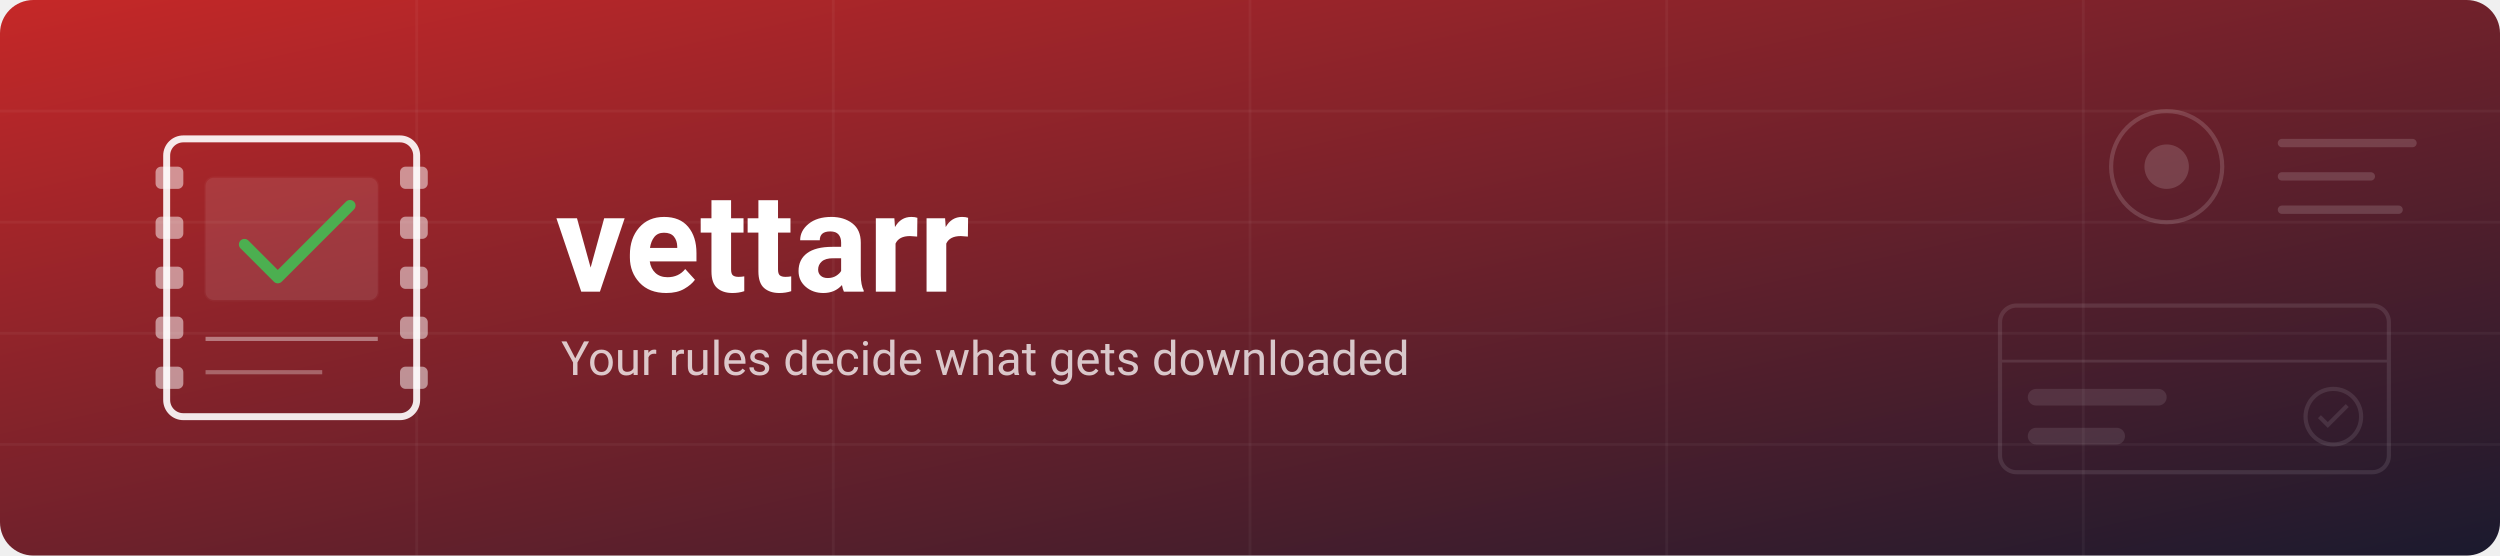
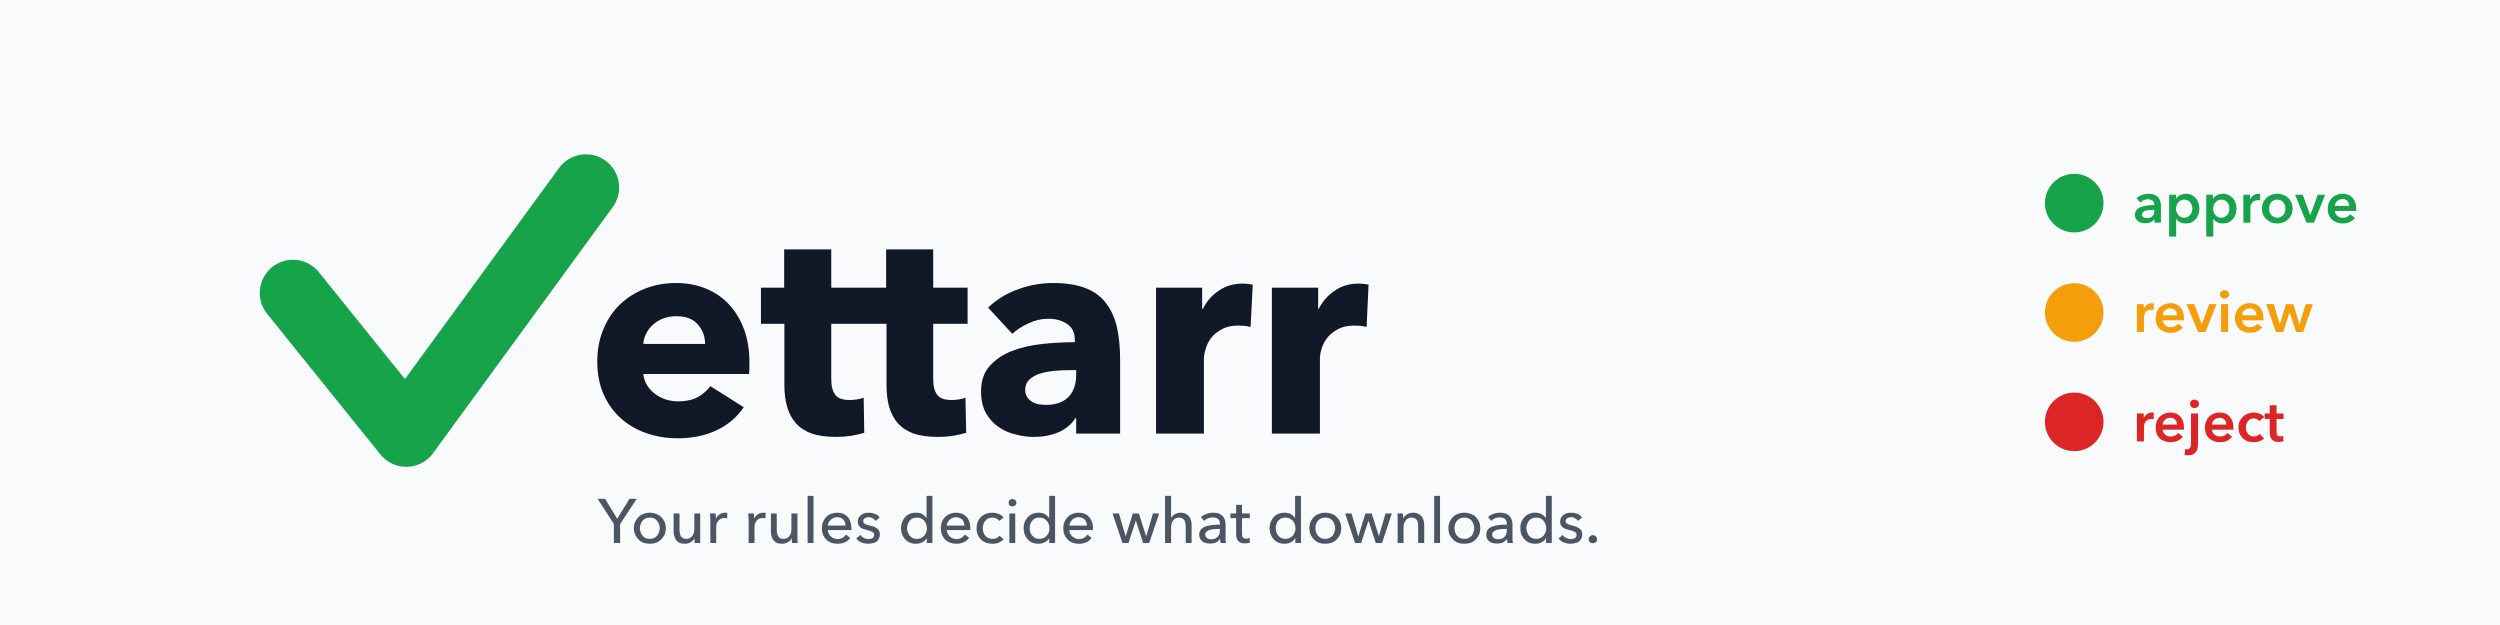
- <svg xmlns="http://www.w3.org/2000/svg" viewBox="0 0 900 200" width="900" height="200">
-   <defs>
-     <linearGradient id="bg" x1="0%" y1="0%" x2="100%" y2="100%">
-       <stop offset="0%" style="stop-color:#C62828" />
-       <stop offset="100%" style="stop-color:#1A1A2E" />
-     </linearGradient>
-     <linearGradient id="accent" x1="0%" y1="0%" x2="0%" y2="100%">
-       <stop offset="0%" style="stop-color:#FF8A80;stop-opacity:0.3" />
-       <stop offset="100%" style="stop-color:#FF8A80;stop-opacity:0" />
-     </linearGradient>
-   </defs>
-   <rect width="900" height="200" rx="12" fill="url(#bg)" />
-   <g stroke="white" stroke-opacity="0.04" stroke-width="1">
-     <line x1="0" y1="40" x2="900" y2="40" />
-     <line x1="0" y1="80" x2="900" y2="80" />
-     <line x1="0" y1="120" x2="900" y2="120" />
-     <line x1="0" y1="160" x2="900" y2="160" />
-     <line x1="150" y1="0" x2="150" y2="200" />
-     <line x1="300" y1="0" x2="300" y2="200" />
-     <line x1="450" y1="0" x2="450" y2="200" />
-     <line x1="600" y1="0" x2="600" y2="200" />
-     <line x1="750" y1="0" x2="750" y2="200" />
-   </g>
-   <g transform="translate(60, 50)">
-     <rect x="0" y="0" width="90" height="100" rx="6" fill="none" stroke="white" stroke-width="2.5" opacity="0.9" />
-     <rect x="-4" y="10" width="10" height="8" rx="2" fill="white" opacity="0.5" />
-     <rect x="-4" y="28" width="10" height="8" rx="2" fill="white" opacity="0.5" />
-     <rect x="-4" y="46" width="10" height="8" rx="2" fill="white" opacity="0.5" />
-     <rect x="-4" y="64" width="10" height="8" rx="2" fill="white" opacity="0.5" />
-     <rect x="-4" y="82" width="10" height="8" rx="2" fill="white" opacity="0.5" />
-     <rect x="84" y="10" width="10" height="8" rx="2" fill="white" opacity="0.5" />
-     <rect x="84" y="28" width="10" height="8" rx="2" fill="white" opacity="0.5" />
-     <rect x="84" y="46" width="10" height="8" rx="2" fill="white" opacity="0.5" />
-     <rect x="84" y="64" width="10" height="8" rx="2" fill="white" opacity="0.5" />
-     <rect x="84" y="82" width="10" height="8" rx="2" fill="white" opacity="0.5" />
-     <rect x="14" y="14" width="62" height="44" rx="3" fill="white" opacity="0.1" stroke="white" stroke-width="1" stroke-opacity="0.3" />
-     <polyline points="28,38 40,50 66,24" fill="none" stroke="#4CAF50" stroke-width="4" stroke-linecap="round" stroke-linejoin="round" />
-     <line x1="14" y1="72" x2="76" y2="72" stroke="white" stroke-width="1.5" opacity="0.4" />
-     <line x1="14" y1="84" x2="56" y2="84" stroke="white" stroke-width="1.5" opacity="0.3" />
-   </g>
-   <text x="200" y="105" font-family="'Segoe UI', Roboto, 'Helvetica Neue', Arial, sans-serif" font-size="50" font-weight="bold" fill="white">vettarr</text>
-   <text x="202" y="135" font-family="'Segoe UI', Roboto, 'Helvetica Neue', Arial, sans-serif" font-size="17" fill="white" opacity="0.75">Your rules decide what gets downloaded</text>
-   <g transform="translate(740, 30)" opacity="0.15">
-     <circle cx="40" cy="30" r="20" fill="none" stroke="white" stroke-width="1.5" />
-     <circle cx="40" cy="30" r="8" fill="white" />
-     <rect x="80" y="20" width="50" height="3" rx="1.5" fill="white" />
-     <rect x="80" y="32" width="35" height="3" rx="1.5" fill="white" />
-     <rect x="80" y="44" width="45" height="3" rx="1.5" fill="white" />
-   </g>
-   <g transform="translate(720, 110)" opacity="0.1">
-     <rect x="0" y="0" width="140" height="60" rx="6" fill="none" stroke="white" stroke-width="1.5" />
-     <line x1="0" y1="20" x2="140" y2="20" stroke="white" stroke-width="1" />
-     <rect x="10" y="30" width="50" height="6" rx="3" fill="white" />
-     <rect x="10" y="44" width="35" height="6" rx="3" fill="white" />
-     <circle cx="120" cy="40" r="10" fill="none" stroke="white" stroke-width="1.5" />
-     <polyline points="115,40 118,43 125,36" fill="none" stroke="white" stroke-width="1.5" />
-   </g>
+ <svg xmlns="http://www.w3.org/2000/svg" viewBox="0 0 1280 320" width="1280" height="320">
+   <rect width="1280" height="320" fill="#F9FAFB" />
+   <path d="M150 150 L208 222 L300 96" fill="none" stroke="#16A34A" stroke-width="34" stroke-linecap="round" stroke-linejoin="round" />
+   <path d="M61.0 -45.9Q61.0 -51.7 57.3 -55.9Q53.6 -60.1 46.3 -60.1Q42.7 -60.1 39.7 -59.0Q36.7 -57.9 34.5 -55.9Q32.2 -54.0 30.9 -51.3Q29.5 -48.7 29.4 -45.9ZM83.7 -36.4Q83.7 -34.9 83.7 -33.4Q83.7 -31.9 83.5 -30.5H29.4Q29.7 -27.4 31.2 -24.9Q32.8 -22.3 35.3 -20.4Q37.8 -18.5 40.8 -17.5Q43.9 -16.5 47.2 -16.5Q53.1 -16.5 57.1 -18.6Q61.1 -20.8 63.7 -24.3L80.8 -13.5Q75.6 -5.8 66.9 -1.7Q58.3 2.4 46.9 2.4Q38.5 2.4 31.0 -0.2Q23.5 -2.8 17.9 -7.8Q12.2 -12.9 9.0 -20.2Q5.8 -27.5 5.8 -37.0Q5.8 -46.1 9.0 -53.6Q12.1 -61.0 17.5 -66.2Q22.9 -71.3 30.2 -74.2Q37.6 -77.1 46.1 -77.1Q54.4 -77.1 61.3 -74.3Q68.2 -71.5 73.1 -66.3Q78.1 -61.0 80.9 -53.5Q83.7 -46.0 83.7 -36.4Z M125.6 -56.2V-27.7Q125.6 -22.5 127.7 -19.8Q129.7 -17.2 135.0 -17.2Q136.7 -17.2 138.8 -17.5Q140.8 -17.8 142.2 -18.4L142.5 -0.4Q139.9 0.4 136.0 1.1Q132.1 1.7 128.2 1.7Q120.7 1.7 115.6 -0.0Q110.5 -1.9 107.4 -5.4Q104.3 -9.0 103.0 -13.8Q101.6 -18.7 101.6 -24.7V-56.2H89.6V-74.7H101.5V-94.3H125.6V-74.7H143.2V-56.2Z M177.8 -56.2V-27.7Q177.8 -22.5 179.9 -19.8Q181.9 -17.2 187.2 -17.2Q189.0 -17.2 191.0 -17.5Q193.0 -17.8 194.3 -18.4L194.7 -0.4Q192.1 0.4 188.2 1.1Q184.3 1.7 180.4 1.7Q172.9 1.7 167.8 -0.0Q162.7 -1.9 159.6 -5.4Q156.6 -9.0 155.2 -13.8Q153.9 -18.7 153.9 -24.7V-56.2H141.9V-74.7H153.7V-94.3H177.8V-74.7H195.4V-56.2Z M251.0 -32.5H247.9Q243.8 -32.5 239.7 -32.1Q235.6 -31.7 232.4 -30.7Q229.2 -29.7 227.0 -27.6Q224.9 -25.6 224.9 -22.3Q224.9 -20.2 225.9 -18.7Q226.9 -17.2 228.4 -16.3Q229.9 -15.4 231.8 -15.0Q233.8 -14.7 235.6 -14.7Q243.1 -14.7 247.1 -18.8Q251.0 -22.9 251.0 -30.0ZM205.9 -64.5Q212.5 -70.8 221.3 -73.9Q230.0 -77.1 239.2 -77.1Q248.7 -77.1 255.2 -74.7Q261.7 -72.4 265.7 -67.5Q269.8 -62.6 271.7 -55.2Q273.5 -47.8 273.5 -37.6V0.0H251.0V-7.9H250.6Q247.7 -3.3 242.0 -0.7Q236.2 1.7 229.4 1.7Q224.9 1.7 220.2 0.5Q215.3 -0.6 211.4 -3.3Q207.4 -6.0 204.8 -10.5Q202.3 -15.0 202.3 -21.5Q202.3 -29.7 206.7 -34.6Q211.2 -39.6 218.1 -42.3Q225.1 -45.0 233.7 -45.9Q242.2 -46.8 250.3 -46.8V-48.0Q250.3 -53.5 246.4 -56.1Q242.5 -58.8 236.8 -58.8Q231.5 -58.8 226.7 -56.5Q221.8 -54.3 218.3 -51.1Z M340.3 -54.6Q338.6 -55.0 337.1 -55.2Q335.5 -55.3 334.0 -55.3Q329.0 -55.3 325.7 -53.5Q322.3 -51.7 320.3 -49.2Q318.2 -46.6 317.4 -43.6Q316.4 -40.6 316.4 -38.4V0.0H291.9V-74.7H315.5V-63.9H315.9Q318.7 -69.6 323.9 -73.1Q329.2 -76.8 336.1 -76.8Q337.6 -76.8 339.0 -76.6Q340.4 -76.5 341.4 -76.2Z M399.7 -54.6Q398.0 -55.0 396.5 -55.2Q394.9 -55.3 393.4 -55.3Q388.4 -55.3 385.1 -53.5Q381.7 -51.7 379.7 -49.2Q377.6 -46.6 376.7 -43.6Q375.8 -40.6 375.8 -38.4V0.0H351.2V-74.7H374.9V-63.9H375.2Q378.1 -69.6 383.3 -73.1Q388.6 -76.8 395.5 -76.8Q397.0 -76.8 398.4 -76.6Q399.8 -76.5 400.7 -76.2Z" transform="translate(300.0 222.0)" fill="#111827" />
+   <path d="M11.5 0.0H8.3V-9.7L-0.0 -22.6H3.8L10.0 -12.4L16.3 -22.6H20.0L11.5 -9.7Z M34.9 -7.6Q34.9 -5.8 34.3 -4.3Q33.6 -2.9 32.5 -1.8Q31.4 -0.7 29.9 -0.1Q28.4 0.4 26.7 0.4Q25.0 0.4 23.5 -0.1Q22.0 -0.7 20.9 -1.8Q19.8 -2.9 19.2 -4.3Q18.5 -5.8 18.5 -7.6Q18.5 -9.3 19.2 -10.8Q19.8 -12.2 20.9 -13.3Q22.0 -14.4 23.5 -14.9Q25.0 -15.5 26.7 -15.5Q28.4 -15.5 29.9 -14.9Q31.4 -14.4 32.5 -13.3Q33.6 -12.2 34.3 -10.8Q34.9 -9.3 34.9 -7.6ZM31.8 -7.6Q31.8 -8.7 31.4 -9.6Q31.1 -10.6 30.4 -11.4Q29.8 -12.1 28.9 -12.6Q27.9 -13.0 26.7 -13.0Q25.5 -13.0 24.5 -12.6Q23.6 -12.1 23.0 -11.4Q22.3 -10.6 22.0 -9.6Q21.6 -8.7 21.6 -7.6Q21.6 -6.5 22.0 -5.5Q22.3 -4.5 23.0 -3.7Q23.6 -3.0 24.5 -2.5Q25.5 -2.1 26.7 -2.1Q27.9 -2.1 28.9 -2.5Q29.8 -3.0 30.4 -3.7Q31.1 -4.5 31.4 -5.5Q31.8 -6.5 31.8 -7.6Z M49.7 0.0Q49.7 -0.5 49.6 -1.2Q49.6 -2.0 49.6 -2.4H49.6Q49.0 -1.2 47.6 -0.4Q46.3 0.4 44.6 0.4Q43.1 0.4 42.0 -0.0Q41.0 -0.5 40.3 -1.3Q39.6 -2.2 39.3 -3.3Q38.9 -4.4 38.9 -5.7V-15.1H41.9V-6.7Q41.9 -5.8 42.1 -5.0Q42.2 -4.1 42.6 -3.5Q43.0 -2.8 43.7 -2.4Q44.3 -2.1 45.4 -2.1Q47.2 -2.1 48.3 -3.4Q49.5 -4.8 49.5 -7.1V-15.1H52.5V-3.2Q52.5 -2.6 52.5 -1.6Q52.5 -0.7 52.6 0.0Z M57.7 -11.9Q57.7 -12.5 57.6 -13.4Q57.6 -14.4 57.5 -15.1H60.4Q60.5 -14.5 60.5 -13.8Q60.5 -13.0 60.5 -12.6H60.6Q61.3 -13.9 62.5 -14.7Q63.7 -15.5 65.3 -15.5Q66.0 -15.5 66.4 -15.4L66.3 -12.6Q65.7 -12.8 64.9 -12.8Q63.9 -12.8 63.1 -12.4Q62.3 -12.0 61.7 -11.3Q61.2 -10.6 60.9 -9.8Q60.7 -8.9 60.7 -7.9V0.0H57.7V-11.9Z M77.3 -11.9Q77.3 -12.5 77.2 -13.4Q77.2 -14.4 77.1 -15.1H80.0Q80.0 -14.5 80.1 -13.8Q80.1 -13.0 80.1 -12.6H80.2Q80.8 -13.9 82.1 -14.7Q83.3 -15.5 84.8 -15.5Q85.6 -15.5 86.0 -15.4L85.9 -12.6Q85.3 -12.8 84.5 -12.8Q83.4 -12.8 82.6 -12.4Q81.8 -12.0 81.3 -11.3Q80.8 -10.6 80.5 -9.8Q80.3 -8.9 80.3 -7.9V0.0H77.3V-11.9Z M99.5 0.0Q99.5 -0.5 99.4 -1.2Q99.4 -2.0 99.4 -2.4H99.3Q98.8 -1.2 97.4 -0.4Q96.0 0.4 94.4 0.4Q92.9 0.4 91.8 -0.0Q90.8 -0.5 90.1 -1.3Q89.4 -2.2 89.1 -3.3Q88.7 -4.4 88.7 -5.7V-15.1H91.7V-6.7Q91.7 -5.8 91.9 -5.0Q92.0 -4.1 92.4 -3.5Q92.8 -2.8 93.5 -2.4Q94.1 -2.1 95.2 -2.1Q97.0 -2.1 98.1 -3.4Q99.2 -4.8 99.2 -7.1V-15.1H102.3V-3.2Q102.3 -2.6 102.3 -1.6Q102.3 -0.7 102.4 0.0Z M110.5 0.0H107.5V-24.1H110.5Z M126.9 -8.9Q126.9 -9.8 126.6 -10.6Q126.3 -11.3 125.8 -11.9Q125.3 -12.5 124.5 -12.8Q123.7 -13.2 122.6 -13.2Q121.7 -13.2 120.8 -12.8Q120.0 -12.5 119.4 -11.9Q118.7 -11.3 118.3 -10.6Q117.9 -9.8 117.9 -8.9ZM129.9 -7.7Q129.9 -7.4 129.9 -7.2Q129.9 -6.9 129.9 -6.6H117.9Q117.9 -5.7 118.3 -4.8Q118.7 -4.0 119.4 -3.4Q120.0 -2.7 120.9 -2.4Q121.8 -2.0 122.8 -2.0Q124.3 -2.0 125.5 -2.7Q126.6 -3.4 127.2 -4.3L129.3 -2.6Q128.1 -1.0 126.5 -0.3Q124.8 0.4 122.8 0.4Q121.1 0.4 119.6 -0.1Q118.1 -0.7 117.1 -1.7Q116.0 -2.8 115.4 -4.2Q114.8 -5.7 114.8 -7.5Q114.8 -9.3 115.4 -10.8Q116.0 -12.2 117.0 -13.3Q118.1 -14.4 119.5 -14.9Q121.0 -15.5 122.6 -15.5Q124.3 -15.5 125.7 -15.0Q127.0 -14.4 128.0 -13.4Q128.9 -12.4 129.4 -10.9Q129.9 -9.5 129.9 -7.7Z M142.3 -11.3Q141.8 -12.1 140.9 -12.6Q140.0 -13.2 138.8 -13.2Q138.3 -13.2 137.8 -13.1Q137.3 -12.9 136.9 -12.7Q136.5 -12.5 136.2 -12.1Q136.0 -11.7 136.0 -11.2Q136.0 -10.2 136.8 -9.8Q137.7 -9.3 139.4 -8.9Q140.5 -8.7 141.5 -8.3Q142.4 -8.0 143.1 -7.4Q143.8 -6.9 144.1 -6.2Q144.5 -5.4 144.5 -4.4Q144.5 -3.1 144.0 -2.2Q143.5 -1.2 142.7 -0.6Q141.8 -0.0 140.7 0.1Q139.6 0.4 138.5 0.4Q136.8 0.4 135.1 -0.2Q133.5 -0.9 132.4 -2.3L134.5 -4.1Q135.1 -3.2 136.2 -2.6Q137.3 -2.0 138.5 -2.0Q139.1 -2.0 139.6 -2.1Q140.2 -2.2 140.6 -2.4Q141.0 -2.7 141.3 -3.1Q141.6 -3.5 141.6 -4.2Q141.6 -5.2 140.5 -5.7Q139.5 -6.3 137.6 -6.7Q136.8 -6.9 136.0 -7.2Q135.2 -7.4 134.6 -7.9Q134.0 -8.4 133.6 -9.1Q133.2 -9.8 133.2 -10.9Q133.2 -12.1 133.7 -13.0Q134.2 -13.9 135.0 -14.4Q135.8 -15.0 136.8 -15.3Q137.8 -15.5 138.9 -15.5Q140.5 -15.5 142.0 -14.9Q143.6 -14.3 144.4 -13.0Z M168.4 -2.4Q167.6 -1.0 166.1 -0.3Q164.6 0.4 163.0 0.4Q161.2 0.4 159.8 -0.2Q158.4 -0.8 157.4 -1.9Q156.4 -3.0 155.9 -4.4Q155.3 -5.9 155.3 -7.6Q155.3 -9.2 155.9 -10.7Q156.4 -12.1 157.4 -13.2Q158.4 -14.3 159.8 -14.9Q161.2 -15.5 162.9 -15.5Q164.8 -15.5 166.2 -14.8Q167.5 -14.0 168.3 -12.8H168.4V-24.1H171.4V0.0H168.5V-2.4ZM158.4 -7.6Q158.4 -6.5 158.8 -5.5Q159.1 -4.5 159.7 -3.8Q160.4 -3.0 161.3 -2.5Q162.2 -2.1 163.5 -2.1Q164.6 -2.1 165.6 -2.5Q166.5 -3.0 167.2 -3.7Q167.9 -4.5 168.2 -5.5Q168.6 -6.4 168.6 -7.5Q168.6 -8.6 168.2 -9.6Q167.9 -10.6 167.2 -11.4Q166.5 -12.1 165.6 -12.6Q164.6 -13.0 163.5 -13.0Q162.2 -13.0 161.3 -12.6Q160.4 -12.1 159.7 -11.4Q159.1 -10.6 158.8 -9.6Q158.4 -8.6 158.4 -7.6Z M187.8 -8.9Q187.7 -9.8 187.5 -10.6Q187.2 -11.3 186.7 -11.9Q186.1 -12.5 185.3 -12.8Q184.6 -13.2 183.5 -13.2Q182.5 -13.2 181.7 -12.8Q180.8 -12.5 180.2 -11.9Q179.6 -11.3 179.2 -10.6Q178.8 -9.8 178.7 -8.9ZM190.8 -7.7Q190.8 -7.4 190.8 -7.2Q190.8 -6.9 190.8 -6.6H178.7Q178.8 -5.7 179.2 -4.8Q179.6 -4.0 180.2 -3.4Q180.9 -2.7 181.8 -2.4Q182.7 -2.0 183.7 -2.0Q185.2 -2.0 186.3 -2.7Q187.4 -3.4 188.1 -4.3L190.2 -2.6Q189.0 -1.0 187.3 -0.3Q185.7 0.4 183.7 0.4Q181.9 0.4 180.5 -0.1Q179.0 -0.7 177.9 -1.7Q176.9 -2.8 176.3 -4.2Q175.7 -5.7 175.7 -7.5Q175.7 -9.3 176.3 -10.8Q176.8 -12.2 177.9 -13.3Q179.0 -14.4 180.4 -14.9Q181.8 -15.5 183.5 -15.5Q185.2 -15.5 186.5 -15.0Q187.9 -14.4 188.8 -13.4Q189.8 -12.4 190.3 -10.9Q190.8 -9.5 190.8 -7.7Z M205.6 -11.3Q205.1 -12.0 204.2 -12.5Q203.2 -13.0 202.1 -13.0Q200.9 -13.0 200.0 -12.6Q199.1 -12.1 198.5 -11.4Q197.8 -10.6 197.5 -9.6Q197.2 -8.6 197.2 -7.5Q197.2 -6.4 197.5 -5.5Q197.8 -4.5 198.5 -3.7Q199.1 -3.0 200.0 -2.5Q201.0 -2.1 202.2 -2.1Q203.3 -2.1 204.3 -2.5Q205.2 -3.0 205.8 -3.7L207.8 -1.9Q206.9 -0.8 205.4 -0.2Q204.0 0.4 202.2 0.4Q200.4 0.4 198.9 -0.1Q197.4 -0.7 196.3 -1.7Q195.2 -2.8 194.6 -4.2Q194.0 -5.7 194.0 -7.5Q194.0 -9.3 194.6 -10.8Q195.2 -12.3 196.3 -13.3Q197.4 -14.4 198.9 -15.0Q200.4 -15.5 202.1 -15.5Q203.7 -15.5 205.3 -14.9Q206.9 -14.3 207.8 -13.0Z M213.8 0.0H210.8V-15.1H213.8ZM214.4 -20.6Q214.4 -19.8 213.8 -19.2Q213.2 -18.7 212.3 -18.7Q211.5 -18.7 210.9 -19.2Q210.4 -19.8 210.4 -20.6Q210.4 -21.4 210.9 -22.0Q211.5 -22.5 212.3 -22.5Q213.2 -22.5 213.8 -22.0Q214.4 -21.4 214.4 -20.6Z M231.2 -2.4Q230.3 -1.0 228.8 -0.3Q227.3 0.4 225.7 0.4Q224.0 0.4 222.5 -0.2Q221.1 -0.8 220.1 -1.9Q219.2 -3.0 218.6 -4.4Q218.1 -5.9 218.1 -7.6Q218.1 -9.2 218.6 -10.7Q219.2 -12.1 220.2 -13.2Q221.2 -14.3 222.6 -14.9Q224.0 -15.5 225.7 -15.5Q227.5 -15.5 228.9 -14.8Q230.3 -14.0 231.1 -12.8H231.2V-24.1H234.2V0.0H231.2V-2.4ZM221.2 -7.6Q221.2 -6.5 221.5 -5.5Q221.8 -4.5 222.5 -3.8Q223.1 -3.0 224.0 -2.5Q225.0 -2.1 226.2 -2.1Q227.4 -2.1 228.3 -2.5Q229.3 -3.0 229.9 -3.7Q230.6 -4.5 231.0 -5.5Q231.3 -6.4 231.3 -7.5Q231.3 -8.6 231.0 -9.6Q230.6 -10.6 229.9 -11.4Q229.3 -12.1 228.3 -12.6Q227.4 -13.0 226.2 -13.0Q225.0 -13.0 224.0 -12.6Q223.1 -12.1 222.5 -11.4Q221.8 -10.6 221.5 -9.6Q221.2 -8.6 221.2 -7.6Z M250.5 -8.9Q250.5 -9.8 250.2 -10.6Q249.9 -11.3 249.4 -11.9Q248.9 -12.5 248.1 -12.8Q247.3 -13.2 246.3 -13.2Q245.3 -13.2 244.4 -12.8Q243.6 -12.5 243.0 -11.9Q242.4 -11.3 242.0 -10.6Q241.6 -9.8 241.5 -8.9ZM253.6 -7.7Q253.6 -7.4 253.6 -7.2Q253.6 -6.9 253.5 -6.6H241.5Q241.5 -5.7 241.9 -4.8Q242.3 -4.0 243.0 -3.4Q243.7 -2.7 244.5 -2.4Q245.4 -2.0 246.4 -2.0Q248.0 -2.0 249.1 -2.7Q250.2 -3.4 250.8 -4.3L252.9 -2.6Q251.7 -1.0 250.1 -0.3Q248.4 0.4 246.4 0.4Q244.7 0.4 243.2 -0.1Q241.7 -0.7 240.7 -1.7Q239.6 -2.8 239.0 -4.2Q238.4 -5.7 238.4 -7.5Q238.4 -9.3 239.0 -10.8Q239.6 -12.2 240.7 -13.3Q241.7 -14.4 243.2 -14.9Q244.6 -15.5 246.3 -15.5Q247.9 -15.5 249.3 -15.0Q250.6 -14.4 251.6 -13.4Q252.5 -12.4 253.0 -10.9Q253.6 -9.5 253.6 -7.7Z M266.9 -15.1 270.3 -3.5H270.4L274.0 -15.1H277.1L280.8 -3.5H280.9L284.3 -15.1H287.5L282.4 0.0H279.3L275.6 -11.3H275.5L271.8 0.0H268.7L263.6 -15.1Z M293.6 -12.8Q294.2 -13.9 295.5 -14.7Q296.8 -15.5 298.4 -15.5Q299.9 -15.5 300.9 -15.0Q302.0 -14.5 302.7 -13.7Q303.4 -12.9 303.7 -11.8Q304.1 -10.6 304.1 -9.4V0.0H301.1V-8.3Q301.1 -9.3 300.9 -10.1Q300.8 -10.9 300.4 -11.6Q300.0 -12.2 299.4 -12.6Q298.7 -13.0 297.6 -13.0Q295.9 -13.0 294.7 -11.6Q293.6 -10.3 293.6 -8.0V0.0H290.5V-24.1H293.6V-12.8Z M318.6 -9.8Q318.6 -11.5 317.6 -12.3Q316.6 -13.1 314.9 -13.1Q313.6 -13.1 312.4 -12.6Q311.3 -12.1 310.5 -11.3L308.9 -13.3Q310.1 -14.3 311.7 -14.9Q313.3 -15.5 315.2 -15.5Q316.8 -15.5 318.0 -15.1Q319.2 -14.6 320.0 -13.8Q320.7 -13.0 321.1 -11.9Q321.5 -10.8 321.5 -9.6V-3.0Q321.5 -2.2 321.5 -1.3Q321.6 -0.5 321.7 0.0H319.0Q318.7 -1.0 318.7 -2.1H318.6Q317.8 -0.9 316.5 -0.2Q315.3 0.3 313.6 0.3Q312.7 0.3 311.7 0.1Q310.7 -0.0 309.9 -0.6Q309.1 -1.1 308.6 -2.0Q308.0 -2.9 308.0 -4.2Q308.0 -6.0 309.0 -7.0Q309.9 -8.0 311.4 -8.5Q312.9 -9.0 314.8 -9.2Q316.7 -9.4 318.6 -9.4ZM317.9 -7.2Q316.8 -7.2 315.6 -7.1Q314.4 -7.0 313.4 -6.7Q312.4 -6.4 311.8 -5.8Q311.1 -5.3 311.1 -4.3Q311.1 -3.6 311.4 -3.2Q311.7 -2.7 312.1 -2.4Q312.6 -2.2 313.1 -2.0Q313.6 -1.9 314.2 -1.9Q316.3 -1.9 317.5 -3.2Q318.6 -4.5 318.6 -6.4V-7.2Z M333.9 -12.7H329.9V-4.8Q329.9 -3.4 330.4 -2.8Q330.9 -2.2 332.0 -2.2Q332.5 -2.2 332.9 -2.3Q333.4 -2.4 333.8 -2.6L333.9 -0.1Q333.4 0.0 332.7 0.1Q332.0 0.2 331.3 0.2Q329.2 0.2 328.1 -0.9Q326.9 -2.1 326.9 -4.4V-12.7H324.0V-15.1H326.9V-19.5H329.9V-15.1H333.9Z M357.1 -2.4Q356.3 -1.0 354.8 -0.3Q353.3 0.4 351.7 0.4Q349.9 0.4 348.5 -0.2Q347.1 -0.8 346.1 -1.9Q345.1 -3.0 344.6 -4.4Q344.0 -5.9 344.0 -7.6Q344.0 -9.2 344.6 -10.7Q345.1 -12.1 346.1 -13.2Q347.1 -14.3 348.5 -14.9Q349.9 -15.5 351.6 -15.5Q353.5 -15.5 354.9 -14.8Q356.2 -14.0 357.0 -12.8H357.1V-24.1H360.1V0.0H357.2V-2.4ZM347.2 -7.6Q347.2 -6.5 347.5 -5.5Q347.8 -4.5 348.4 -3.8Q349.1 -3.0 350.0 -2.5Q350.9 -2.1 352.2 -2.1Q353.3 -2.1 354.3 -2.5Q355.2 -3.0 355.9 -3.7Q356.6 -4.5 356.9 -5.5Q357.3 -6.4 357.3 -7.5Q357.3 -8.6 356.9 -9.6Q356.6 -10.6 355.9 -11.4Q355.2 -12.1 354.3 -12.6Q353.3 -13.0 352.2 -13.0Q350.9 -13.0 350.0 -12.6Q349.1 -12.1 348.4 -11.4Q347.8 -10.6 347.5 -9.6Q347.2 -8.6 347.2 -7.6Z M380.7 -7.6Q380.7 -5.8 380.1 -4.3Q379.5 -2.9 378.4 -1.8Q377.3 -0.7 375.8 -0.1Q374.3 0.4 372.5 0.4Q370.8 0.4 369.3 -0.1Q367.8 -0.7 366.7 -1.8Q365.6 -2.9 365.0 -4.3Q364.4 -5.8 364.4 -7.6Q364.4 -9.3 365.0 -10.8Q365.6 -12.2 366.7 -13.3Q367.8 -14.4 369.3 -14.9Q370.8 -15.5 372.5 -15.5Q374.3 -15.5 375.8 -14.9Q377.3 -14.4 378.4 -13.3Q379.5 -12.2 380.1 -10.8Q380.7 -9.3 380.7 -7.6ZM377.6 -7.6Q377.6 -8.7 377.2 -9.6Q376.9 -10.6 376.3 -11.4Q375.6 -12.1 374.7 -12.6Q373.7 -13.0 372.5 -13.0Q371.3 -13.0 370.4 -12.6Q369.4 -12.1 368.8 -11.4Q368.1 -10.6 367.8 -9.6Q367.5 -8.7 367.5 -7.6Q367.5 -6.5 367.8 -5.5Q368.1 -4.5 368.8 -3.7Q369.4 -3.0 370.4 -2.5Q371.3 -2.1 372.5 -2.1Q373.7 -2.1 374.7 -2.5Q375.6 -3.0 376.3 -3.7Q376.9 -4.5 377.2 -5.5Q377.6 -6.5 377.6 -7.6Z M386.0 -15.1 389.4 -3.5H389.5L393.1 -15.1H396.3L400.0 -3.5H400.0L403.4 -15.1H406.6L401.6 0.0H398.4L394.7 -11.3H394.6L390.9 0.0H387.8L382.7 -15.1Z M412.3 -15.1Q412.4 -14.5 412.4 -13.8Q412.5 -13.1 412.5 -12.6H412.6Q412.8 -13.2 413.3 -13.8Q413.8 -14.3 414.5 -14.7Q415.1 -15.1 415.9 -15.3Q416.7 -15.5 417.5 -15.5Q419.0 -15.5 420.0 -15.0Q421.1 -14.5 421.8 -13.7Q422.5 -12.9 422.8 -11.8Q423.2 -10.6 423.2 -9.4V0.0H420.1V-8.4Q420.1 -9.3 420.0 -10.1Q419.9 -11.0 419.5 -11.6Q419.1 -12.2 418.4 -12.6Q417.7 -13.0 416.7 -13.0Q414.9 -13.0 413.8 -11.6Q412.6 -10.3 412.6 -8.0V0.0H409.6V-11.9Q409.6 -12.5 409.6 -13.4Q409.6 -14.4 409.5 -15.1Z M431.3 0.0H428.3V-24.1H431.3Z M451.9 -7.6Q451.9 -5.8 451.3 -4.3Q450.7 -2.9 449.6 -1.8Q448.5 -0.7 447.0 -0.1Q445.5 0.4 443.7 0.4Q442.0 0.4 440.5 -0.1Q439.0 -0.7 437.9 -1.8Q436.8 -2.9 436.2 -4.3Q435.6 -5.8 435.6 -7.6Q435.6 -9.3 436.2 -10.8Q436.8 -12.2 437.9 -13.3Q439.0 -14.4 440.5 -14.9Q442.0 -15.5 443.7 -15.5Q445.5 -15.5 447.0 -14.9Q448.5 -14.4 449.6 -13.3Q450.7 -12.2 451.3 -10.8Q451.9 -9.3 451.9 -7.6ZM448.8 -7.6Q448.8 -8.7 448.4 -9.6Q448.1 -10.6 447.5 -11.4Q446.8 -12.1 445.9 -12.6Q444.9 -13.0 443.7 -13.0Q442.5 -13.0 441.6 -12.6Q440.6 -12.1 440.0 -11.4Q439.3 -10.6 439.0 -9.6Q438.7 -8.7 438.7 -7.6Q438.7 -6.5 439.0 -5.5Q439.3 -4.5 440.0 -3.7Q440.6 -3.0 441.6 -2.5Q442.5 -2.1 443.7 -2.1Q444.9 -2.1 445.9 -2.5Q446.8 -3.0 447.5 -3.7Q448.1 -4.5 448.4 -5.5Q448.8 -6.5 448.8 -7.6Z M465.5 -9.8Q465.5 -11.5 464.5 -12.3Q463.5 -13.1 461.8 -13.1Q460.5 -13.1 459.4 -12.6Q458.2 -12.1 457.5 -11.3L455.9 -13.3Q457.0 -14.3 458.6 -14.9Q460.2 -15.5 462.1 -15.5Q463.7 -15.5 464.9 -15.1Q466.1 -14.6 466.9 -13.8Q467.6 -13.0 468.0 -11.9Q468.4 -10.8 468.4 -9.6V-3.0Q468.4 -2.2 468.4 -1.3Q468.5 -0.5 468.6 0.0H465.9Q465.6 -1.0 465.6 -2.1H465.6Q464.7 -0.9 463.5 -0.2Q462.2 0.3 460.5 0.3Q459.6 0.3 458.6 0.1Q457.6 -0.0 456.8 -0.6Q456.0 -1.1 455.5 -2.0Q455.0 -2.9 455.0 -4.2Q455.0 -6.0 455.9 -7.0Q456.8 -8.0 458.3 -8.5Q459.8 -9.0 461.7 -9.2Q463.6 -9.4 465.5 -9.4ZM464.8 -7.2Q463.7 -7.2 462.5 -7.1Q461.3 -7.0 460.3 -6.7Q459.3 -6.4 458.7 -5.8Q458.0 -5.3 458.0 -4.3Q458.0 -3.6 458.3 -3.2Q458.6 -2.7 459.0 -2.4Q459.5 -2.2 460.0 -2.0Q460.6 -1.9 461.1 -1.9Q463.2 -1.9 464.4 -3.2Q465.5 -4.5 465.5 -6.4V-7.2Z M485.5 -2.4Q484.7 -1.0 483.2 -0.3Q481.7 0.4 480.0 0.4Q478.3 0.4 476.9 -0.2Q475.5 -0.8 474.5 -1.9Q473.5 -3.0 472.9 -4.4Q472.4 -5.9 472.4 -7.6Q472.4 -9.2 472.9 -10.7Q473.5 -12.1 474.5 -13.2Q475.5 -14.3 476.9 -14.9Q478.3 -15.5 480.0 -15.5Q481.9 -15.5 483.2 -14.8Q484.6 -14.0 485.4 -12.8H485.5V-24.1H488.5V0.0H485.6V-2.4ZM475.5 -7.6Q475.5 -6.5 475.9 -5.5Q476.2 -4.5 476.8 -3.8Q477.5 -3.0 478.4 -2.5Q479.3 -2.1 480.6 -2.1Q481.7 -2.1 482.7 -2.5Q483.6 -3.0 484.3 -3.7Q484.9 -4.5 485.3 -5.5Q485.7 -6.4 485.7 -7.5Q485.7 -8.6 485.3 -9.6Q484.9 -10.6 484.3 -11.4Q483.6 -12.1 482.7 -12.6Q481.7 -13.0 480.6 -13.0Q479.3 -13.0 478.4 -12.6Q477.5 -12.1 476.8 -11.4Q476.2 -10.6 475.9 -9.6Q475.5 -8.6 475.5 -7.6Z M501.9 -11.3Q501.4 -12.1 500.5 -12.6Q499.6 -13.2 498.4 -13.2Q497.9 -13.2 497.4 -13.1Q496.9 -12.9 496.5 -12.7Q496.1 -12.5 495.8 -12.1Q495.6 -11.7 495.6 -11.2Q495.6 -10.2 496.5 -9.8Q497.3 -9.3 499.1 -8.9Q500.1 -8.7 501.1 -8.3Q502.0 -8.0 502.7 -7.4Q503.4 -6.9 503.8 -6.2Q504.1 -5.4 504.1 -4.4Q504.1 -3.1 503.6 -2.2Q503.1 -1.2 502.3 -0.6Q501.4 -0.0 500.3 0.1Q499.2 0.4 498.1 0.4Q496.4 0.4 494.7 -0.2Q493.1 -0.9 492.0 -2.3L494.1 -4.1Q494.7 -3.2 495.8 -2.6Q496.9 -2.0 498.2 -2.0Q498.7 -2.0 499.3 -2.1Q499.8 -2.2 500.2 -2.4Q500.7 -2.7 500.9 -3.1Q501.2 -3.5 501.2 -4.2Q501.2 -5.2 500.2 -5.7Q499.2 -6.3 497.2 -6.7Q496.4 -6.9 495.6 -7.2Q494.9 -7.4 494.2 -7.9Q493.6 -8.4 493.2 -9.1Q492.8 -9.8 492.8 -10.9Q492.8 -12.1 493.3 -13.0Q493.8 -13.9 494.6 -14.4Q495.4 -15.0 496.4 -15.3Q497.4 -15.5 498.5 -15.5Q500.1 -15.5 501.7 -14.9Q503.2 -14.3 504.0 -13.0Z M511.7 -1.9Q511.7 -1.0 511.1 -0.4Q510.4 0.1 509.5 0.1Q508.6 0.1 508.0 -0.4Q507.4 -1.0 507.4 -1.8Q507.4 -2.7 508.0 -3.3Q508.6 -4.0 509.5 -4.0Q510.4 -4.0 511.1 -3.3Q511.7 -2.7 511.7 -1.9Z" transform="translate(306.0 278.0)" fill="#4B5563" />
+   <circle cx="1062" cy="104" r="15" fill="#16A34A" />
+   <path d="M11.1 -1.8H11.0Q10.4 -0.8 9.2 -0.2Q8.0 0.3 6.5 0.3Q5.6 0.3 4.7 0.1Q3.7 -0.0 2.9 -0.6Q2.1 -1.1 1.6 -1.9Q1.1 -2.8 1.1 -4.1Q1.1 -5.7 2.0 -6.6Q2.9 -7.6 4.4 -8.1Q5.8 -8.6 7.6 -8.8Q9.3 -9.0 11.0 -9.0V-9.3Q11.0 -10.7 10.0 -11.3Q9.0 -12.0 7.7 -12.0Q6.6 -12.0 5.5 -11.5Q4.5 -11.0 3.8 -10.3L1.9 -12.5Q3.1 -13.6 4.7 -14.2Q6.3 -14.8 8.0 -14.8Q9.9 -14.8 11.2 -14.2Q12.4 -13.7 13.1 -12.8Q13.8 -12.0 14.1 -10.9Q14.4 -9.8 14.4 -8.7V0.0H11.1ZM11.0 -6.5H10.2Q9.3 -6.5 8.3 -6.4Q7.4 -6.4 6.6 -6.1Q5.8 -5.9 5.2 -5.4Q4.7 -4.9 4.7 -4.1Q4.7 -3.6 4.9 -3.3Q5.1 -2.9 5.5 -2.7Q5.9 -2.5 6.3 -2.4Q6.8 -2.3 7.2 -2.3Q9.1 -2.3 10.0 -3.3Q11.0 -4.3 11.0 -6.0Z M22.1 -14.3V-12.3H22.2Q22.4 -12.8 22.9 -13.2Q23.3 -13.6 23.9 -14.0Q24.6 -14.3 25.3 -14.5Q26.1 -14.8 27.1 -14.8Q28.7 -14.8 30.0 -14.2Q31.2 -13.6 32.2 -12.6Q33.1 -11.6 33.6 -10.2Q34.1 -8.8 34.1 -7.2Q34.1 -5.6 33.6 -4.2Q33.1 -2.8 32.2 -1.8Q31.3 -0.8 30.0 -0.1Q28.7 0.4 27.0 0.4Q25.5 0.4 24.2 -0.2Q23.0 -0.8 22.3 -1.9H22.2V7.1H18.6V-14.3ZM30.5 -7.2Q30.5 -8.1 30.2 -8.9Q30.0 -9.7 29.4 -10.4Q28.9 -11.0 28.2 -11.4Q27.4 -11.8 26.3 -11.8Q25.3 -11.8 24.6 -11.4Q23.8 -11.0 23.2 -10.3Q22.7 -9.7 22.4 -8.8Q22.1 -8.0 22.1 -7.1Q22.1 -6.3 22.4 -5.5Q22.7 -4.7 23.2 -4.0Q23.8 -3.3 24.6 -2.9Q25.3 -2.5 26.3 -2.5Q27.4 -2.5 28.2 -3.0Q28.9 -3.4 29.4 -4.0Q30.0 -4.7 30.2 -5.5Q30.5 -6.4 30.5 -7.2Z M41.0 -14.3V-12.3H41.1Q41.4 -12.8 41.8 -13.2Q42.3 -13.6 42.9 -14.0Q43.5 -14.3 44.3 -14.5Q45.1 -14.8 46.1 -14.8Q47.6 -14.8 48.9 -14.2Q50.2 -13.6 51.2 -12.6Q52.1 -11.6 52.6 -10.2Q53.1 -8.8 53.1 -7.2Q53.1 -5.6 52.6 -4.2Q52.1 -2.8 51.2 -1.8Q50.3 -0.8 49.0 -0.1Q47.7 0.4 46.0 0.4Q44.5 0.4 43.2 -0.2Q41.9 -0.8 41.3 -1.9H41.2V7.1H37.6V-14.3ZM49.4 -7.2Q49.4 -8.1 49.2 -8.9Q48.9 -9.7 48.4 -10.4Q47.9 -11.0 47.1 -11.4Q46.4 -11.8 45.3 -11.8Q44.3 -11.8 43.5 -11.4Q42.8 -11.0 42.2 -10.3Q41.6 -9.7 41.4 -8.8Q41.1 -8.0 41.1 -7.1Q41.1 -6.3 41.4 -5.5Q41.6 -4.7 42.2 -4.0Q42.8 -3.3 43.5 -2.9Q44.3 -2.5 45.3 -2.5Q46.4 -2.5 47.1 -3.0Q47.9 -3.4 48.4 -4.0Q48.9 -4.7 49.2 -5.5Q49.4 -6.4 49.4 -7.2Z M56.6 -14.3H60.0V-12.0H60.1Q60.7 -13.2 61.8 -14.0Q62.9 -14.8 64.3 -14.8Q64.5 -14.8 64.7 -14.8Q65.0 -14.7 65.2 -14.7V-11.4Q64.8 -11.5 64.6 -11.5Q64.3 -11.5 64.1 -11.5Q62.8 -11.5 62.1 -11.1Q61.3 -10.6 60.9 -10.0Q60.5 -9.4 60.3 -8.7Q60.2 -8.1 60.2 -7.7V0.0H56.6Z M66.1 -7.2Q66.1 -8.9 66.7 -10.3Q67.4 -11.7 68.4 -12.7Q69.5 -13.7 70.9 -14.2Q72.3 -14.8 74.0 -14.8Q75.6 -14.8 77.0 -14.2Q78.5 -13.7 79.5 -12.7Q80.6 -11.7 81.2 -10.3Q81.8 -8.9 81.8 -7.2Q81.8 -5.5 81.2 -4.1Q80.6 -2.7 79.5 -1.7Q78.5 -0.7 77.0 -0.1Q75.6 0.4 74.0 0.4Q72.3 0.4 70.9 -0.1Q69.5 -0.7 68.4 -1.7Q67.4 -2.7 66.7 -4.1Q66.1 -5.5 66.1 -7.2ZM69.8 -7.2Q69.8 -6.4 70.0 -5.5Q70.3 -4.7 70.8 -4.0Q71.3 -3.4 72.1 -3.0Q72.9 -2.5 74.0 -2.5Q75.0 -2.5 75.8 -3.0Q76.6 -3.4 77.1 -4.0Q77.6 -4.7 77.9 -5.5Q78.1 -6.4 78.1 -7.2Q78.1 -8.1 77.9 -8.9Q77.6 -9.7 77.1 -10.4Q76.6 -11.0 75.8 -11.4Q75.0 -11.8 74.0 -11.8Q72.9 -11.8 72.1 -11.4Q71.3 -11.0 70.8 -10.4Q70.3 -9.7 70.0 -8.9Q69.8 -8.1 69.8 -7.2Z M83.1 -14.3H87.0L90.8 -3.9H90.9L94.7 -14.3H98.5L92.8 0.0H88.9Z M110.8 -8.6Q110.8 -9.3 110.6 -9.9Q110.4 -10.5 110.0 -11.0Q109.6 -11.5 108.9 -11.8Q108.3 -12.1 107.4 -12.1Q105.8 -12.1 104.7 -11.1Q103.5 -10.1 103.4 -8.6ZM114.4 -7.0Q114.4 -6.7 114.4 -6.5Q114.4 -6.3 114.4 -6.0H103.4Q103.5 -5.2 103.8 -4.6Q104.2 -3.9 104.7 -3.5Q105.3 -3.0 106.0 -2.7Q106.7 -2.5 107.5 -2.5Q108.9 -2.5 109.8 -3.0Q110.7 -3.5 111.3 -4.3L113.7 -2.4Q111.6 0.4 107.6 0.4Q105.9 0.4 104.5 -0.1Q103.1 -0.6 102.0 -1.5Q101.0 -2.5 100.4 -3.9Q99.8 -5.3 99.8 -7.1Q99.8 -8.8 100.4 -10.2Q101.0 -11.7 102.0 -12.7Q103.0 -13.7 104.4 -14.2Q105.8 -14.8 107.4 -14.8Q108.9 -14.8 110.2 -14.3Q111.5 -13.8 112.4 -12.8Q113.3 -11.8 113.9 -10.4Q114.4 -8.9 114.4 -7.0Z" transform="translate(1092.0 114.0)" fill="#16A34A" />
+   <circle cx="1062" cy="160" r="15" fill="#F59E0B" />
+   <path d="M2.1 -14.3H5.6V-12.0H5.6Q6.2 -13.2 7.3 -14.0Q8.4 -14.8 9.8 -14.8Q10.0 -14.8 10.3 -14.8Q10.5 -14.7 10.7 -14.7V-11.4Q10.3 -11.5 10.1 -11.5Q9.8 -11.5 9.6 -11.5Q8.4 -11.5 7.6 -11.1Q6.8 -10.6 6.4 -10.0Q6.0 -9.4 5.9 -8.7Q5.7 -8.1 5.7 -7.7V0.0H2.1Z M22.6 -8.6Q22.6 -9.3 22.4 -9.9Q22.2 -10.5 21.8 -11.0Q21.4 -11.5 20.8 -11.8Q20.1 -12.1 19.2 -12.1Q17.6 -12.1 16.5 -11.1Q15.4 -10.1 15.2 -8.6ZM26.2 -7.0Q26.2 -6.7 26.2 -6.5Q26.2 -6.3 26.2 -6.0H15.2Q15.3 -5.2 15.7 -4.6Q16.0 -3.9 16.6 -3.5Q17.1 -3.0 17.9 -2.7Q18.6 -2.5 19.4 -2.5Q20.7 -2.5 21.6 -3.0Q22.6 -3.5 23.2 -4.3L25.6 -2.4Q23.4 0.4 19.4 0.4Q17.7 0.4 16.3 -0.1Q14.9 -0.6 13.9 -1.5Q12.8 -2.5 12.2 -3.9Q11.7 -5.3 11.7 -7.1Q11.7 -8.8 12.2 -10.2Q12.8 -11.7 13.8 -12.7Q14.9 -13.7 16.3 -14.2Q17.7 -14.8 19.3 -14.8Q20.8 -14.8 22.0 -14.3Q23.3 -13.8 24.2 -12.8Q25.2 -11.8 25.7 -10.4Q26.2 -8.9 26.2 -7.0Z M27.5 -14.3H31.5L35.3 -3.9H35.3L39.1 -14.3H42.9L37.2 0.0H33.4Z M45.2 -14.3H48.8V0.0H45.2ZM44.6 -19.2Q44.6 -20.1 45.3 -20.8Q45.9 -21.4 46.9 -21.4Q47.9 -21.4 48.6 -20.8Q49.3 -20.2 49.3 -19.2Q49.3 -18.3 48.6 -17.7Q47.9 -17.1 46.9 -17.1Q45.9 -17.1 45.3 -17.7Q44.6 -18.4 44.6 -19.2Z M63.3 -8.6Q63.3 -9.3 63.1 -9.9Q62.9 -10.5 62.5 -11.0Q62.0 -11.5 61.4 -11.8Q60.8 -12.1 59.9 -12.1Q58.3 -12.1 57.1 -11.1Q56.0 -10.1 55.9 -8.6ZM66.9 -7.0Q66.9 -6.7 66.9 -6.5Q66.9 -6.3 66.8 -6.0H55.9Q56.0 -5.2 56.3 -4.6Q56.6 -3.9 57.2 -3.5Q57.8 -3.0 58.5 -2.7Q59.2 -2.5 60.0 -2.5Q61.4 -2.5 62.3 -3.0Q63.2 -3.5 63.8 -4.3L66.2 -2.4Q64.1 0.4 60.0 0.4Q58.4 0.4 57.0 -0.1Q55.5 -0.6 54.5 -1.5Q53.5 -2.5 52.9 -3.9Q52.3 -5.3 52.3 -7.1Q52.3 -8.8 52.9 -10.2Q53.5 -11.7 54.5 -12.7Q55.5 -13.7 56.9 -14.2Q58.3 -14.8 59.9 -14.8Q61.4 -14.8 62.7 -14.3Q64.0 -13.8 64.9 -12.8Q65.8 -11.8 66.4 -10.4Q66.9 -8.9 66.9 -7.0Z M68.3 -14.3H72.2L75.2 -4.0H75.3L78.4 -14.3H82.2L85.3 -4.0H85.4L88.5 -14.3H92.2L87.2 0.0H83.6L80.3 -10.0H80.2L77.0 0.0H73.3Z" transform="translate(1092.0 170.0)" fill="#F59E0B" />
+   <circle cx="1062" cy="216" r="15" fill="#DC2626" />
+   <path d="M2.1 -14.3H5.6V-12.0H5.6Q6.2 -13.2 7.3 -14.0Q8.4 -14.8 9.8 -14.8Q10.0 -14.8 10.3 -14.8Q10.5 -14.7 10.7 -14.7V-11.4Q10.3 -11.5 10.1 -11.5Q9.8 -11.5 9.6 -11.5Q8.4 -11.5 7.6 -11.1Q6.8 -10.6 6.4 -10.0Q6.0 -9.4 5.9 -8.7Q5.7 -8.1 5.7 -7.7V0.0H2.1Z M22.6 -8.6Q22.6 -9.3 22.4 -9.9Q22.2 -10.5 21.8 -11.0Q21.4 -11.5 20.8 -11.8Q20.1 -12.1 19.2 -12.1Q17.6 -12.1 16.5 -11.1Q15.4 -10.1 15.2 -8.6ZM26.2 -7.0Q26.2 -6.7 26.2 -6.5Q26.2 -6.3 26.2 -6.0H15.2Q15.3 -5.2 15.7 -4.6Q16.0 -3.9 16.6 -3.5Q17.1 -3.0 17.9 -2.7Q18.6 -2.5 19.4 -2.5Q20.7 -2.5 21.6 -3.0Q22.6 -3.5 23.2 -4.3L25.6 -2.4Q23.4 0.4 19.4 0.4Q17.7 0.4 16.3 -0.1Q14.9 -0.6 13.9 -1.5Q12.8 -2.5 12.2 -3.9Q11.7 -5.3 11.7 -7.1Q11.7 -8.8 12.2 -10.2Q12.8 -11.7 13.8 -12.7Q14.9 -13.7 16.3 -14.2Q17.7 -14.8 19.3 -14.8Q20.8 -14.8 22.0 -14.3Q23.3 -13.8 24.2 -12.8Q25.2 -11.8 25.7 -10.4Q26.2 -8.9 26.2 -7.0Z M33.4 -14.3V0.8Q33.4 2.1 33.2 3.3Q33.0 4.4 32.4 5.3Q31.8 6.1 30.8 6.6Q29.8 7.1 28.2 7.1Q27.7 7.1 27.2 7.1Q26.8 7.0 26.5 7.0L26.8 3.9Q27.1 4.0 27.3 4.0Q27.6 4.0 27.8 4.0Q28.4 4.0 28.8 3.8Q29.2 3.5 29.4 3.1Q29.7 2.7 29.7 2.2Q29.8 1.6 29.8 1.0V-14.3ZM29.3 -19.2Q29.3 -20.1 29.9 -20.8Q30.5 -21.4 31.5 -21.4Q32.5 -21.4 33.2 -20.8Q33.9 -20.2 33.9 -19.2Q33.9 -18.3 33.2 -17.7Q32.5 -17.1 31.5 -17.1Q30.5 -17.1 29.9 -17.7Q29.3 -18.4 29.3 -19.2Z M47.9 -8.6Q47.9 -9.3 47.7 -9.9Q47.5 -10.5 47.1 -11.0Q46.7 -11.5 46.0 -11.8Q45.4 -12.1 44.5 -12.1Q42.9 -12.1 41.8 -11.1Q40.6 -10.1 40.5 -8.6ZM51.5 -7.0Q51.5 -6.7 51.5 -6.5Q51.5 -6.3 51.5 -6.0H40.5Q40.6 -5.2 40.9 -4.6Q41.3 -3.9 41.8 -3.5Q42.4 -3.0 43.1 -2.7Q43.8 -2.5 44.6 -2.5Q46.0 -2.5 46.9 -3.0Q47.8 -3.5 48.4 -4.3L50.8 -2.4Q48.7 0.4 44.7 0.4Q43.0 0.4 41.6 -0.1Q40.2 -0.6 39.1 -1.5Q38.1 -2.5 37.5 -3.9Q36.9 -5.3 36.9 -7.1Q36.9 -8.8 37.5 -10.2Q38.1 -11.7 39.1 -12.7Q40.1 -13.7 41.5 -14.2Q42.9 -14.8 44.5 -14.8Q46.0 -14.8 47.3 -14.3Q48.6 -13.8 49.5 -12.8Q50.4 -11.8 51.0 -10.4Q51.5 -8.9 51.5 -7.0Z M64.8 -10.4Q64.4 -11.0 63.5 -11.4Q62.7 -11.8 61.8 -11.8Q60.9 -11.8 60.1 -11.4Q59.4 -11.0 58.9 -10.3Q58.4 -9.6 58.1 -8.8Q57.9 -8.0 57.9 -7.1Q57.9 -6.3 58.1 -5.5Q58.4 -4.7 58.9 -4.0Q59.4 -3.3 60.2 -2.9Q60.9 -2.5 62.0 -2.5Q62.8 -2.5 63.6 -2.9Q64.5 -3.2 65.0 -3.8L67.2 -1.5Q66.3 -0.6 64.9 -0.1Q63.6 0.4 61.9 0.4Q60.3 0.4 58.9 -0.0Q57.5 -0.6 56.4 -1.5Q55.4 -2.5 54.7 -3.9Q54.1 -5.3 54.1 -7.1Q54.1 -8.9 54.7 -10.3Q55.4 -11.7 56.4 -12.7Q57.5 -13.7 58.9 -14.2Q60.3 -14.8 61.8 -14.8Q63.4 -14.8 64.9 -14.2Q66.4 -13.6 67.3 -12.5Z M67.5 -11.5V-14.3H70.1V-18.5H73.6V-14.3H77.2V-11.5H73.6V-4.8Q73.6 -3.8 73.9 -3.2Q74.3 -2.6 75.5 -2.6Q75.9 -2.6 76.3 -2.6Q76.7 -2.7 77.0 -2.9L77.1 -0.0Q76.7 0.0 76.0 0.1Q75.3 0.3 74.7 0.3Q73.3 0.3 72.4 -0.1Q71.5 -0.5 71.0 -1.2Q70.5 -1.9 70.3 -2.8Q70.1 -3.7 70.1 -4.8V-11.5Z" transform="translate(1092.0 226.0)" fill="#DC2626" />
</svg>
